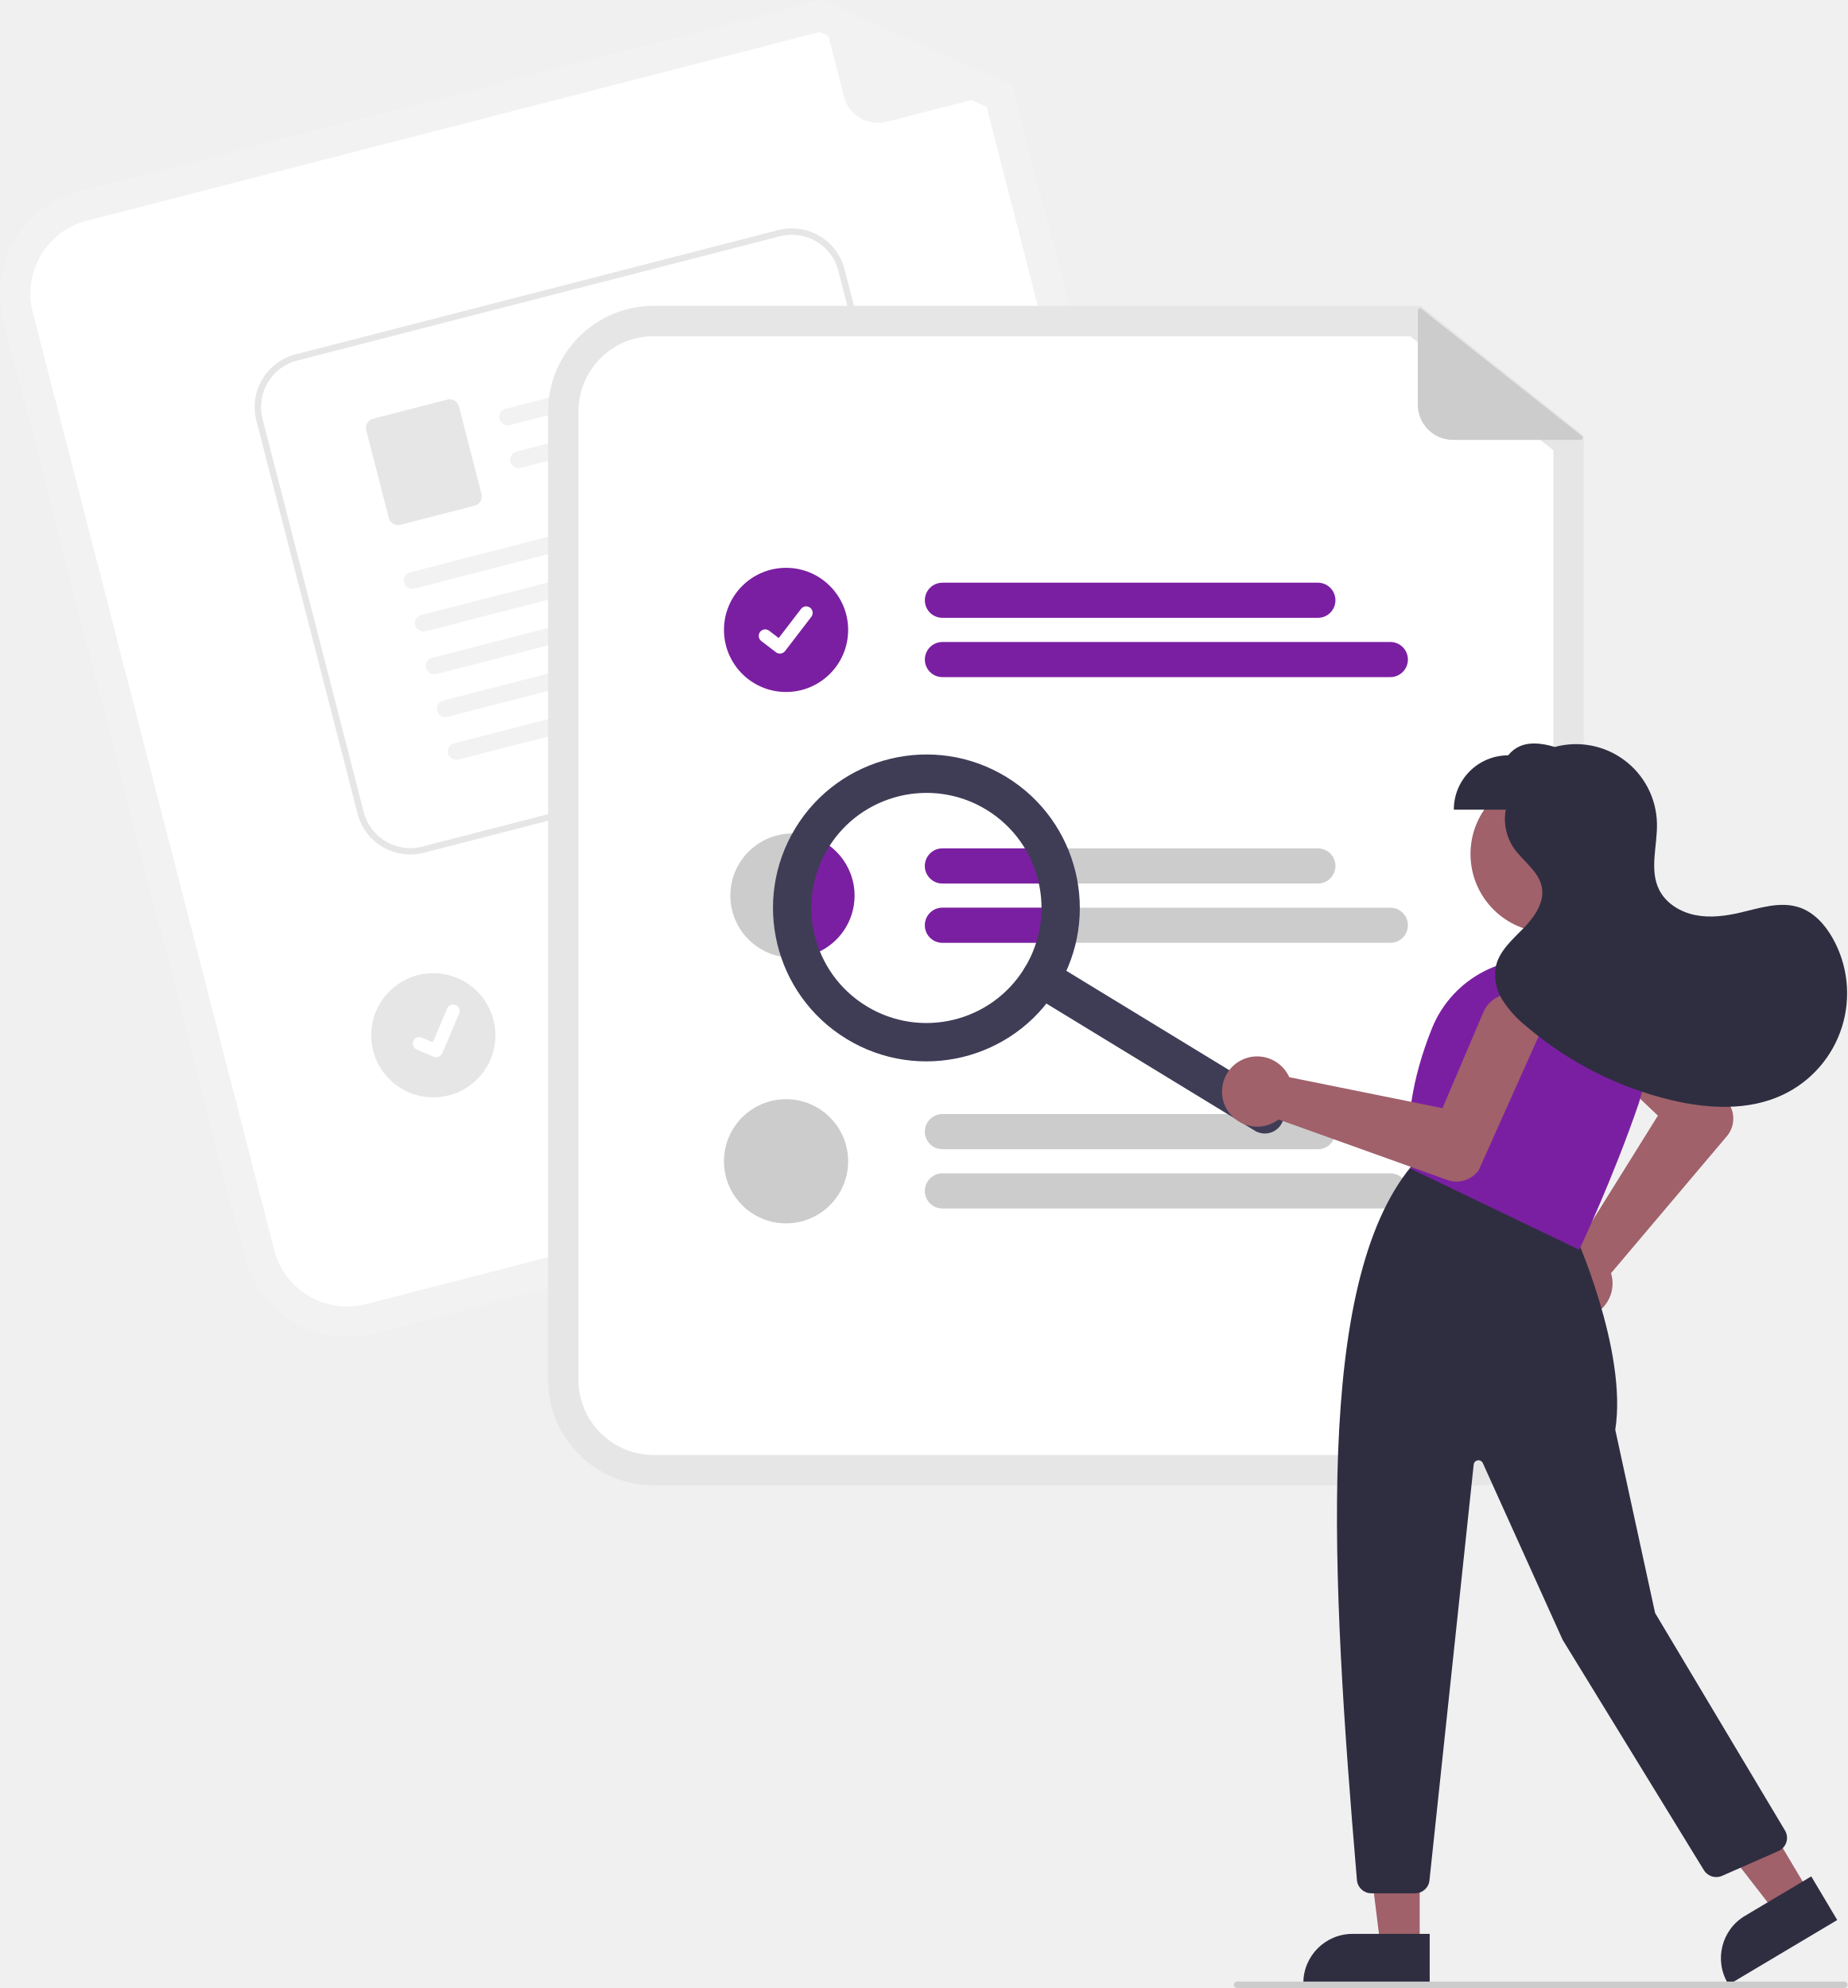
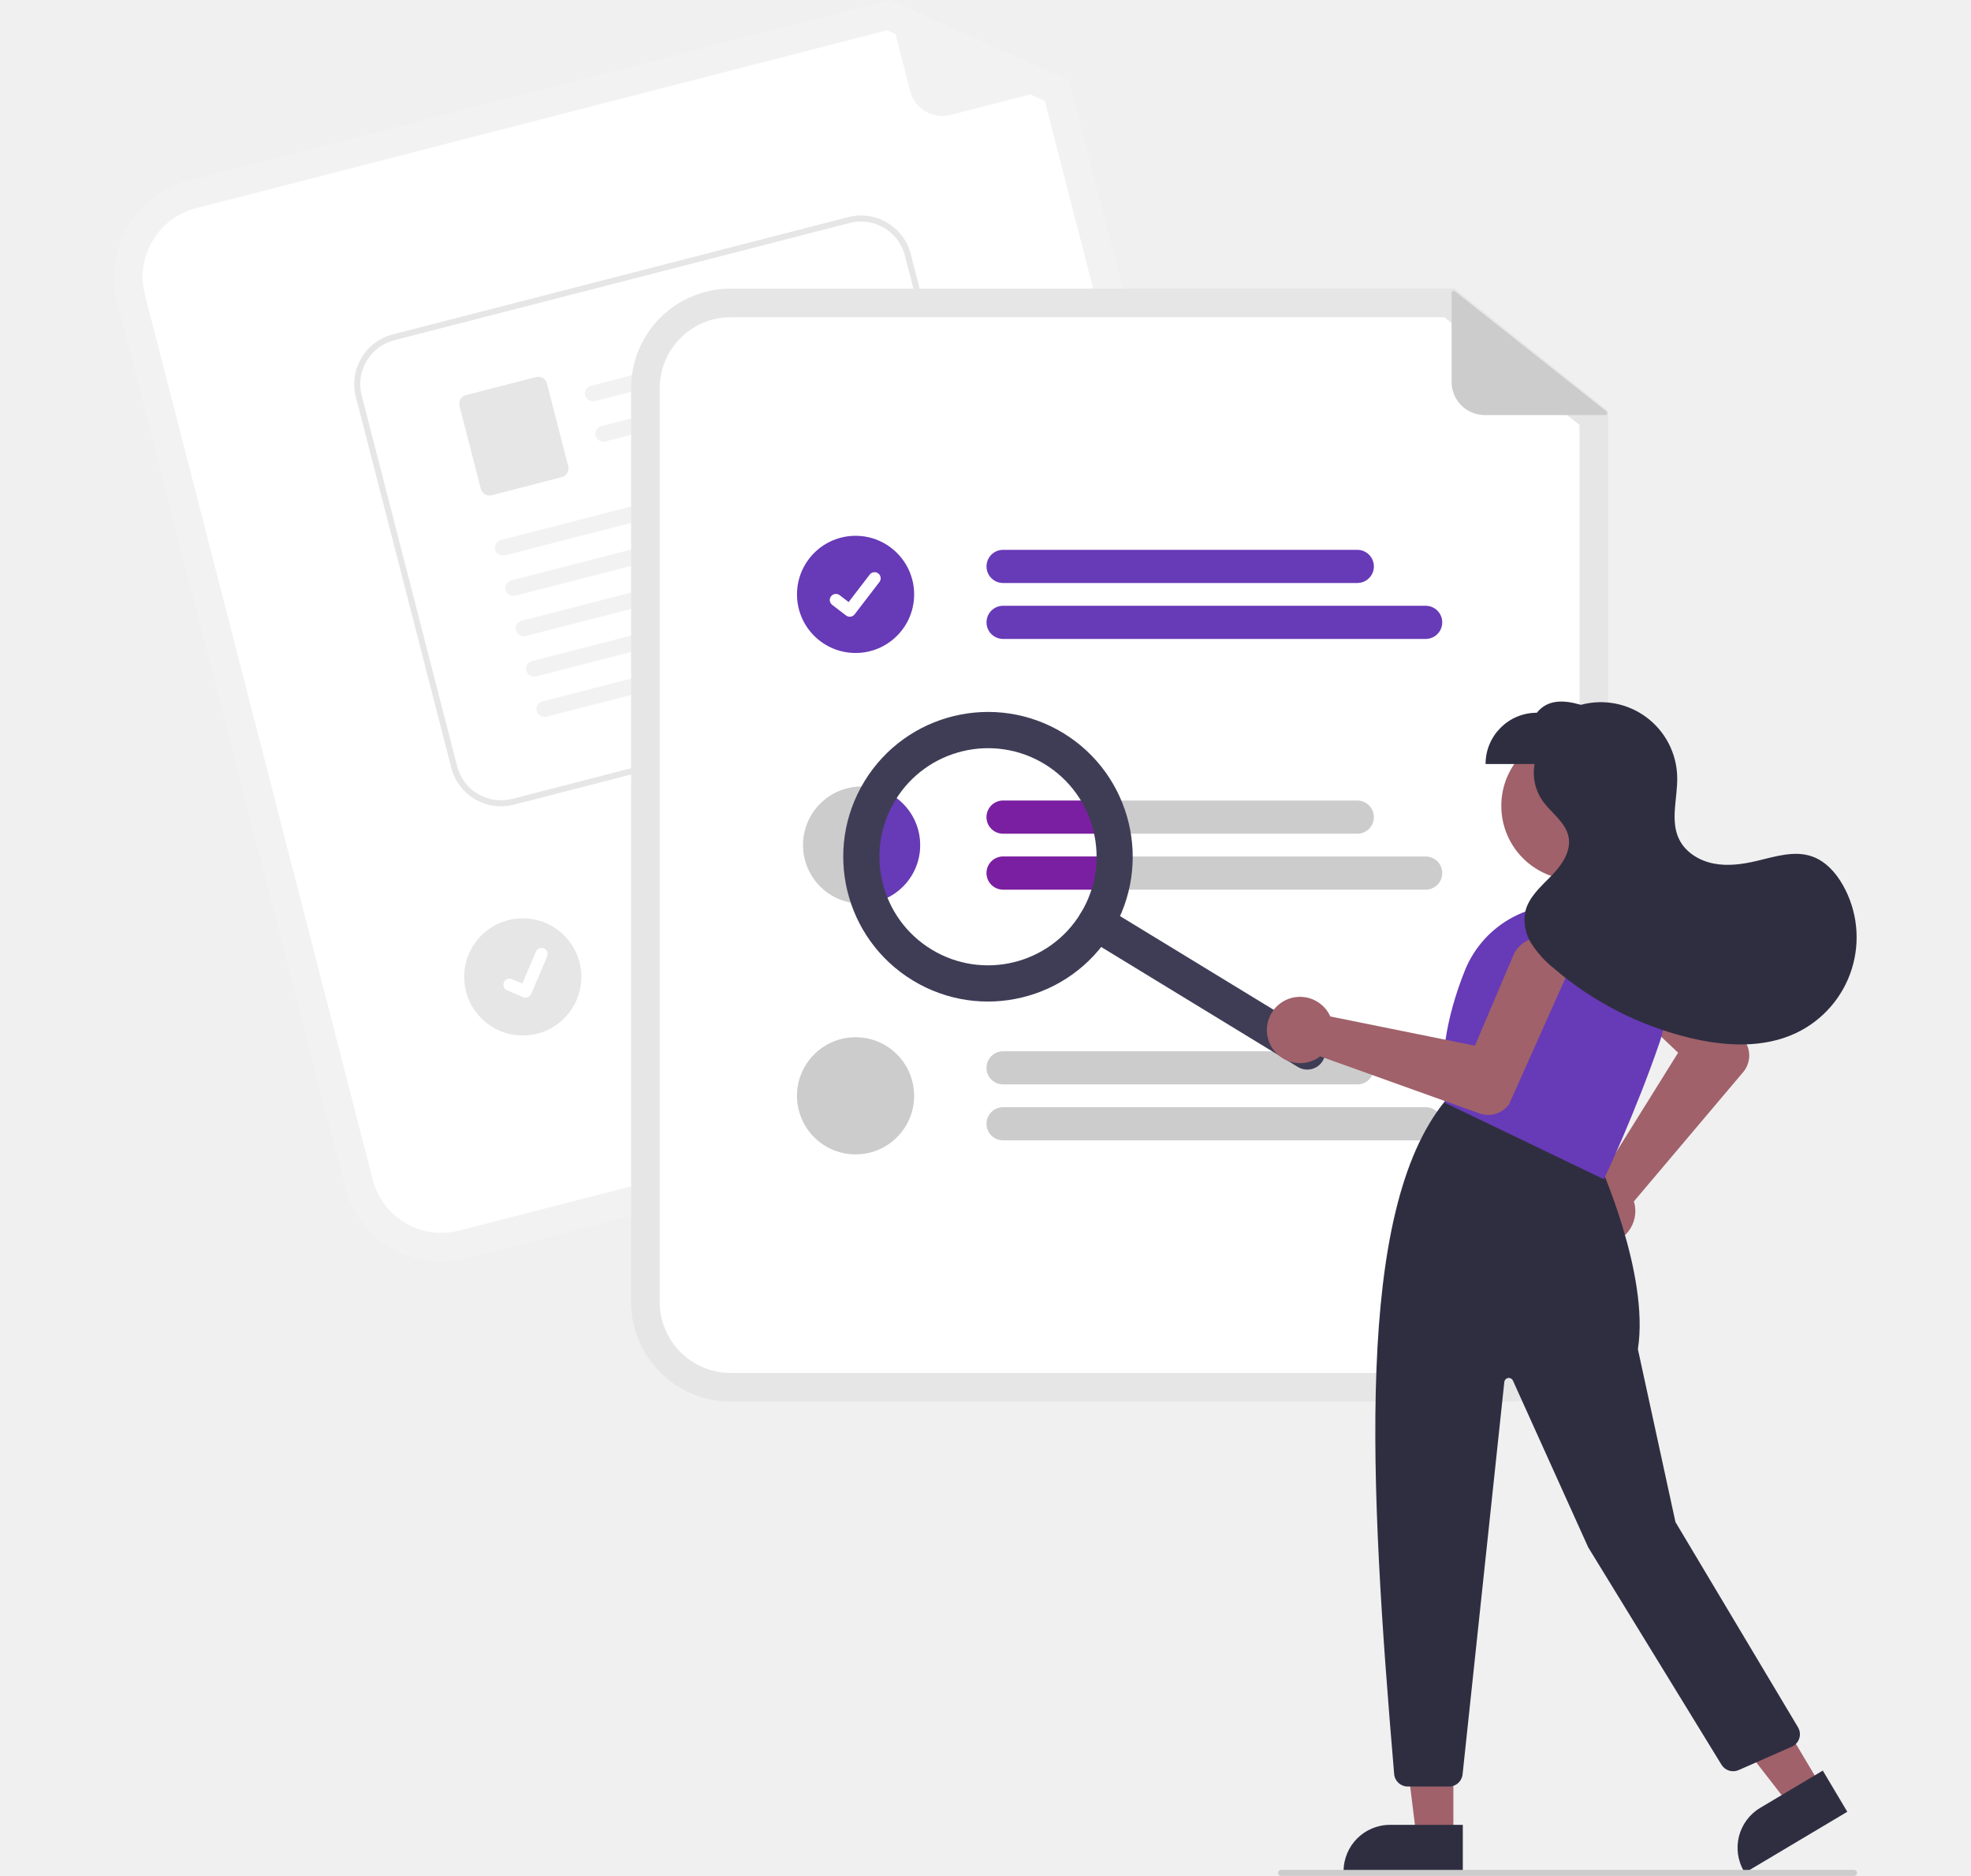
- <svg xmlns="http://www.w3.org/2000/svg" data-name="Layer 1" width="578.001" height="621.926" viewBox="0 0 578.001 621.926">
+ <svg xmlns="http://www.w3.org/2000/svg" data-name="Layer 1" width="578.001" height="550" viewBox="0 0 578.001 621.926">
  <path d="M677.642,491.897l-249.849,64.339a33.037,33.037,0,0,1-40.187-23.728L312.046,239.081a33.037,33.037,0,0,1,23.728-40.187l232.444-59.857L627.712,165.671l73.658,286.039A33.037,33.037,0,0,1,677.642,491.897Z" transform="translate(-310.9993 -139.0372)" fill="#f2f2f2" />
  <path d="M338.143,208.094a23.527,23.527,0,0,0-16.897,28.618l75.561,293.427a23.527,23.527,0,0,0,28.618,16.897l249.849-64.339a23.527,23.527,0,0,0,16.897-28.618l-72.517-281.607-52.285-23.406Z" transform="translate(-310.9993 -139.0372)" fill="#fff" />
  <path d="M627.077,167.185l-38.667,9.957a10.991,10.991,0,0,1-13.384-7.903L567.671,140.68a.687.687,0,0,1,.944-.799l58.57,26.011A.687.687,0,0,1,627.077,167.185Z" transform="translate(-310.9993 -139.0372)" fill="#f2f2f2" />
  <path d="M606.734,417.765,492.982,447.058a5.495,5.495,0,0,1-2.741-10.644L603.994,407.122a5.495,5.495,0,1,1,2.741,10.644Z" transform="translate(-310.9993 -139.0372)" fill="#ccc" />
  <path d="M633.312,430.073l-135.705,34.946A5.495,5.495,0,0,1,494.866,454.375l135.705-34.946a5.495,5.495,0,0,1,2.741,10.644Z" transform="translate(-310.9993 -139.0372)" fill="#ccc" />
  <circle id="a597741b-ffcf-4aba-98b0-6652ef5d57c9" data-name="Ellipse 44" cx="135.555" cy="323.878" r="19.423" fill="#e6e6e6" />
  <path d="M594.639,366.934,443.564,405.823A17.019,17.019,0,0,1,422.863,393.597l-31.66-122.99a17.019,17.019,0,0,1,12.225-20.701l151.075-38.889a17.019,17.019,0,0,1,20.701,12.225l31.66,122.99A17.019,17.019,0,0,1,594.639,366.934Z" transform="translate(-310.9993 -139.0372)" fill="#fff" />
  <path d="M594.639,366.934,443.564,405.823A17.019,17.019,0,0,1,422.863,393.597l-31.66-122.99a17.019,17.019,0,0,1,12.225-20.701l151.075-38.889a17.019,17.019,0,0,1,20.701,12.225l31.66,122.99A17.019,17.019,0,0,1,594.639,366.934ZM403.927,251.842a15.017,15.017,0,0,0-10.787,18.266l31.66,122.99a15.017,15.017,0,0,0,18.266,10.787l151.075-38.889a15.017,15.017,0,0,0,10.787-18.266L573.268,223.74a15.017,15.017,0,0,0-18.266-10.787Z" transform="translate(-310.9993 -139.0372)" fill="#e6e6e6" />
  <path id="b056fd3f-f1a0-44f0-b006-deff0bee637d-146" data-name="Path 411" d="M546.839,252.371l-76.246,19.627a2.731,2.731,0,0,1-3.308-1.719,2.631,2.631,0,0,1,1.853-3.339l77.613-19.979c3.135,1.589,2.31,4.838.087,5.41Z" transform="translate(-310.9993 -139.0372)" fill="#f2f2f2" />
  <path id="f1ea6668-a825-428d-96fe-a2c4e1b5a672-147" data-name="Path 412" d="M550.282,265.745l-76.246,19.627A2.731,2.731,0,0,1,470.728,283.653a2.631,2.631,0,0,1,1.853-3.339l77.613-19.979c3.135,1.589,2.31,4.838.087,5.41Z" transform="translate(-310.9993 -139.0372)" fill="#f2f2f2" />
  <path id="ee9aa382-a9c9-40d0-8ed3-22ec2dd616d6-148" data-name="Path 413" d="M459.514,297.229l-23.269,5.99a2.962,2.962,0,0,1-3.603-2.128l-7.069-27.46a2.962,2.962,0,0,1,2.128-3.603l23.269-5.99a2.963,2.963,0,0,1,3.603,2.128l7.069,27.46a2.962,2.962,0,0,1-2.128,3.603Z" transform="translate(-310.9993 -139.0372)" fill="#e6e6e6" />
  <path id="be954d2b-d8b8-4d26-80a0-a319e99a4b10-149" data-name="Path 414" d="M557.109,293.185,440.744,323.139a2.731,2.731,0,0,1-3.308-1.719,2.631,2.631,0,0,1,1.853-3.339L557.022,287.775c3.135,1.589,2.31,4.838.087,5.41Z" transform="translate(-310.9993 -139.0372)" fill="#f2f2f2" />
  <path id="baaae9e4-1b4d-40c2-8a9d-f2abb078b489-150" data-name="Path 415" d="M560.553,306.563,444.188,336.517a2.731,2.731,0,0,1-3.308-1.719,2.631,2.631,0,0,1,1.853-3.339l117.733-30.306c3.135,1.589,2.31,4.838.087,5.41Z" transform="translate(-310.9993 -139.0372)" fill="#f2f2f2" />
  <path id="a91bf4c9-37f6-4391-92ed-1882bd0ce21c-151" data-name="Path 416" d="M563.994,319.932,447.63,349.886a2.731,2.731,0,0,1-3.308-1.719,2.631,2.631,0,0,1,1.853-3.339l117.733-30.306c3.135,1.589,2.31,4.838.087,5.41Z" transform="translate(-310.9993 -139.0372)" fill="#f2f2f2" />
  <path id="efb98e07-468b-4c85-9a64-ee4cc5493d6f-152" data-name="Path 417" d="M567.438,333.309,451.073,363.263a2.731,2.731,0,0,1-3.308-1.719,2.631,2.631,0,0,1,1.853-3.339L567.351,327.899c3.135,1.589,2.31,4.838.087,5.41Z" transform="translate(-310.9993 -139.0372)" fill="#f2f2f2" />
  <path id="aeb1db98-32e5-40b8-ab89-fdad6a3263dc-153" data-name="Path 418" d="M570.879,346.679,454.515,376.633a2.731,2.731,0,0,1-3.308-1.719,2.631,2.631,0,0,1,1.853-3.339l117.733-30.306c3.135,1.589,2.31,4.838.087,5.41Z" transform="translate(-310.9993 -139.0372)" fill="#f2f2f2" />
  <path id="be265de5-288f-49a7-867d-c42e7cdbf4db-154" data-name="Path 395" d="M447.987,469.723a2.014,2.014,0,0,1-1.274-.088l-.025-.01L441.397,467.382a2.029,2.029,0,1,1,1.587-3.734l3.429,1.458,4.493-10.569a2.028,2.028,0,0,1,2.659-1.073l.001 0-.027.069.028-.069a2.03,2.03,0,0,1,1.072,2.66l-5.286,12.427a2.029,2.029,0,0,1-1.365,1.168Z" transform="translate(-310.9993 -139.0372)" fill="#fff" />
  <path d="M773.475,603.715h-258a33.037,33.037,0,0,1-33-33v-303a33.037,33.037,0,0,1,33-33H755.501l50.973,40.629V570.715A33.037,33.037,0,0,1,773.475,603.715Z" transform="translate(-310.9993 -139.0372)" fill="#e6e6e6" />
  <path d="M515.474,244.215a23.527,23.527,0,0,0-23.5,23.5v303a23.527,23.527,0,0,0,23.5,23.5h258a23.527,23.527,0,0,0,23.5-23.5V279.92l-44.796-35.706Z" transform="translate(-310.9993 -139.0372)" fill="#fff" />
-   <path d="M723.294,332.319H605.83a5.495,5.495,0,0,1,0-10.991H723.294a5.495,5.495,0,1,1,0,10.991Z" transform="translate(-310.9993 -139.0372)" fill="#7b1fa2" />
-   <path d="M745.962,350.866H605.83a5.495,5.495,0,0,1,0-10.991H745.962a5.495,5.495,0,1,1,0,10.991Z" transform="translate(-310.9993 -139.0372)" fill="#7b1fa2" />
+   <path d="M723.294,332.319H605.83a5.495,5.495,0,0,1,0-10.991H723.294a5.495,5.495,0,1,1,0,10.991Z" transform="translate(-310.9993 -139.0372)" fill="#673ab7" />
+   <path d="M745.962,350.866H605.83a5.495,5.495,0,0,1,0-10.991H745.962a5.495,5.495,0,1,1,0,10.991Z" transform="translate(-310.9993 -139.0372)" fill="#673ab7" />
  <path d="M723.294,404.443h-117.46a5.495,5.495,0,1,0,0,10.99h117.46a5.495,5.495,0,0,0,0-10.99Z" transform="translate(-310.9993 -139.0372)" fill="#ccc" />
  <path d="M745.964,422.993H605.834a5.495,5.495,0,1,0,0,10.99H745.964a5.495,5.495,0,0,0,0-10.99Z" transform="translate(-310.9993 -139.0372)" fill="#ccc" />
  <path d="M723.294,498.554H605.83a5.495,5.495,0,0,1,0-10.991H723.294a5.495,5.495,0,1,1,0,10.991Z" transform="translate(-310.9993 -139.0372)" fill="#ccc" />
  <path d="M745.962,517.101H605.83a5.495,5.495,0,0,1,0-10.991H745.962a5.495,5.495,0,1,1,0,10.991Z" transform="translate(-310.9993 -139.0372)" fill="#ccc" />
-   <circle id="abdb8e2f-a218-463c-85f4-c869fef49971" data-name="Ellipse 44" cx="245.916" cy="197.06" r="19.423" fill="#7b1fa2" />
+   <circle id="abdb8e2f-a218-463c-85f4-c869fef49971" data-name="Ellipse 44" cx="245.916" cy="197.06" r="19.423" fill="#673ab7" />
  <path id="ba7dbbd6-0052-44b1-a552-47a8298b8d3e-155" data-name="Path 395" d="M554.99,343.506a2.014,2.014,0,0,1-1.212-.403l-.022-.016-4.565-3.492a2.029,2.029,0,1,1,2.468-3.22l2.957,2.267,6.987-9.115a2.028,2.028,0,0,1,2.843-.376l.001 0-.043.06.045-.06a2.03,2.03,0,0,1,.375,2.843l-8.218,10.716a2.029,2.029,0,0,1-1.613.791Z" transform="translate(-310.9993 -139.0372)" fill="#fff" />
  <path d="M578.334,419.213a19.423,19.423,0,0,1-19.42,19.43,4.176,4.176,0,0,1-.5-.02,19.422,19.422,0,1,1,19.92-19.41Z" transform="translate(-310.9993 -139.0372)" fill="#ccc" />
  <circle id="e4a71040-498e-4958-ad41-c2d79154b8f7" data-name="Ellipse 44" cx="245.916" cy="363.295" r="19.423" fill="#ccc" />
  <path d="M805.482,276.651h-39.929a10.991,10.991,0,0,1-10.991-10.991v-29.491a.687.687,0,0,1,1.113-.538l50.233,39.795A.687.687,0,0,1,805.482,276.651Z" transform="translate(-310.9993 -139.0372)" fill="#ccc" />
-   <path d="M578.334,419.213a19.423,19.423,0,0,1-19.42,19.43,4.176,4.176,0,0,1-.5-.02,42.051,42.051,0,0,1,3.77-38.56A19.433,19.433,0,0,1,578.334,419.213Z" transform="translate(-310.9993 -139.0372)" fill="#7b1fa2" />
+   <path d="M578.334,419.213a19.423,19.423,0,0,1-19.42,19.43,4.176,4.176,0,0,1-.5-.02,42.051,42.051,0,0,1,3.77-38.56A19.433,19.433,0,0,1,578.334,419.213Z" transform="translate(-310.9993 -139.0372)" fill="#673ab7" />
  <path d="M600.334,409.943a5.51,5.51,0,0,1,5.5-5.5h29.27a41.573,41.573,0,0,1,3.61,10.99H605.834A5.501,5.501,0,0,1,600.334,409.943Z" transform="translate(-310.9993 -139.0372)" fill="#7b1fa2" />
  <path d="M639.394,422.993a41.924,41.924,0,0,1-1.46,10.99h-32.1a5.495,5.495,0,1,1,0-10.99Z" transform="translate(-310.9993 -139.0372)" fill="#7b1fa2" />
  <path d="M711.816,490.77a6,6,0,0,1-8.247,1.998l-70.005-42.7a6,6,0,0,1,6.249-10.245l70.005,42.7A6,6,0,0,1,711.816,490.77Z" transform="translate(-310.9993 -139.0372)" fill="#3f3d56" />
  <path d="M641.811,448.07a48,48,0,1,1-15.983-65.974A48.054,48.054,0,0,1,641.811,448.07Zm-71.712-43.742a36,36,0,1,0,49.48-11.987A36.041,36.041,0,0,0,570.099,404.328Z" transform="translate(-310.9993 -139.0372)" fill="#3f3d56" />
  <circle cx="484.603" cy="267.173" r="24.561" fill="#a0616a" />
  <path d="M794.015,543.901a11.002,11.002,0,0,1,8.323-14.151,10.468,10.468,0,0,1,1.459-.18l25.872-41.523L806.036,465.58a9.432,9.432,0,1,1,13.121-13.553L851.786,484.201l.066.08a8.545,8.545,0,0,1-.594,10.185l-36.25,42.873a10.301,10.301,0,0,1,.27,1.046,11.003,11.003,0,0,1-9.875,13.116q-.468.041-.932.041A11.037,11.037,0,0,1,794.015,543.901Z" transform="translate(-310.9993 -139.0372)" fill="#a0616a" />
  <polygon points="444.151 609.001 431.891 609 426.059 561.712 444.153 561.713 444.151 609.001" fill="#a0616a" />
  <path d="M758.277,759.922l-39.531-.001v-.5a15.386,15.386,0,0,1,15.386-15.386h.001l24.144.001Z" transform="translate(-310.9993 -139.0372)" fill="#2f2e41" />
  <polygon points="566.007 592.05 555.473 598.322 526.268 560.676 541.815 551.419 566.007 592.05" fill="#a0616a" />
  <path d="M885.772,739.699l-33.966,20.223-.256-.43a15.386,15.386,0,0,1,5.348-21.092l.001-.001,20.745-12.352Z" transform="translate(-310.9993 -139.0372)" fill="#2f2e41" />
  <path d="M735.512,727.213c-8.213-96.706-13.099-186.545,16.924-223.193l.232-.284,50.526,20.211.083.181c.17.371,16.974,37.333,13.054,62.194L828.794,643.649l40.636,68.041A4.501,4.501,0,0,1,867.379,718.118l-17.659,7.77a4.521,4.521,0,0,1-5.648-1.766l-44.204-72.08-24.968-55.286a1.5,1.5,0,0,0-2.859.459L758.201,727.311a4.492,4.492,0,0,1-4.475,4.024H739.998A4.53,4.53,0,0,1,735.512,727.213Z" transform="translate(-310.9993 -139.0372)" fill="#2f2e41" />
-   <path d="M752.606,504.786l-.241-.115-.038-.265c-1.887-13.21.347-27.888,6.64-43.625a34.636,34.636,0,0,1,40.202-20.743h0a34.594,34.594,0,0,1,22.061,16.964,34.221,34.221,0,0,1,2.373,27.425c-7.934,23.2-18.226,44.907-18.329,45.124l-.216.453Z" transform="translate(-310.9993 -139.0372)" fill="#7b1fa2" />
+   <path d="M752.606,504.786l-.241-.115-.038-.265c-1.887-13.21.347-27.888,6.64-43.625a34.636,34.636,0,0,1,40.202-20.743h0a34.594,34.594,0,0,1,22.061,16.964,34.221,34.221,0,0,1,2.373,27.425c-7.934,23.2-18.226,44.907-18.329,45.124l-.216.453Z" transform="translate(-310.9993 -139.0372)" fill="#673ab7" />
  <path d="M697.48,471.883A11.002,11.002,0,0,1,713.65,474.722a10.469,10.469,0,0,1,.679,1.304l47.954,9.692,12.768-30.004a9.432,9.432,0,1,1,17.289,7.544l-18.71,41.83-.052.09a8.545,8.545,0,0,1-9.748,3.01L710.978,489.247a10.303,10.303,0,0,1-.885.619,11.003,11.003,0,0,1-15.744-4.657q-.202-.424-.365-.859A11.037,11.037,0,0,1,697.48,471.883Z" transform="translate(-310.9993 -139.0372)" fill="#a0616a" />
  <path d="M884.331,432.512c-2.366-4.192-5.812-8.031-10.369-9.581-5.885-2.001-12.257.13-18.307,1.552-4.662,1.096-9.532,1.767-14.23.842-4.698-.925-9.23-3.659-11.368-7.944-3.145-6.304-.496-13.821-.687-20.863a25.334,25.334,0,0,0-31.923-23.811c-5.793-1.672-11.039-1.827-14.623,2.627a17,17,0,0,0-17,17h16.255a16.15,16.15,0,0,0,2.454,11.931c2.87,4.216,7.859,7.266,8.82,12.274.931,4.854-2.368,9.459-5.829,12.987-3.46,3.528-7.475,7.024-8.556,11.846a14.689,14.689,0,0,0,2.104,10.565,34.403,34.403,0,0,0,7.386,8.136,108.402,108.402,0,0,0,45.038,23.04c11.704,2.818,24.506,3.548,35.371-1.635a35.126,35.126,0,0,0,15.465-48.967Z" transform="translate(-310.9993 -139.0372)" fill="#2f2e41" />
  <path d="M888.001,760.963h-190a1,1,0,0,1,0-2h190a1,1,0,0,1,0,2Z" transform="translate(-310.9993 -139.0372)" fill="#ccc" />
</svg>
